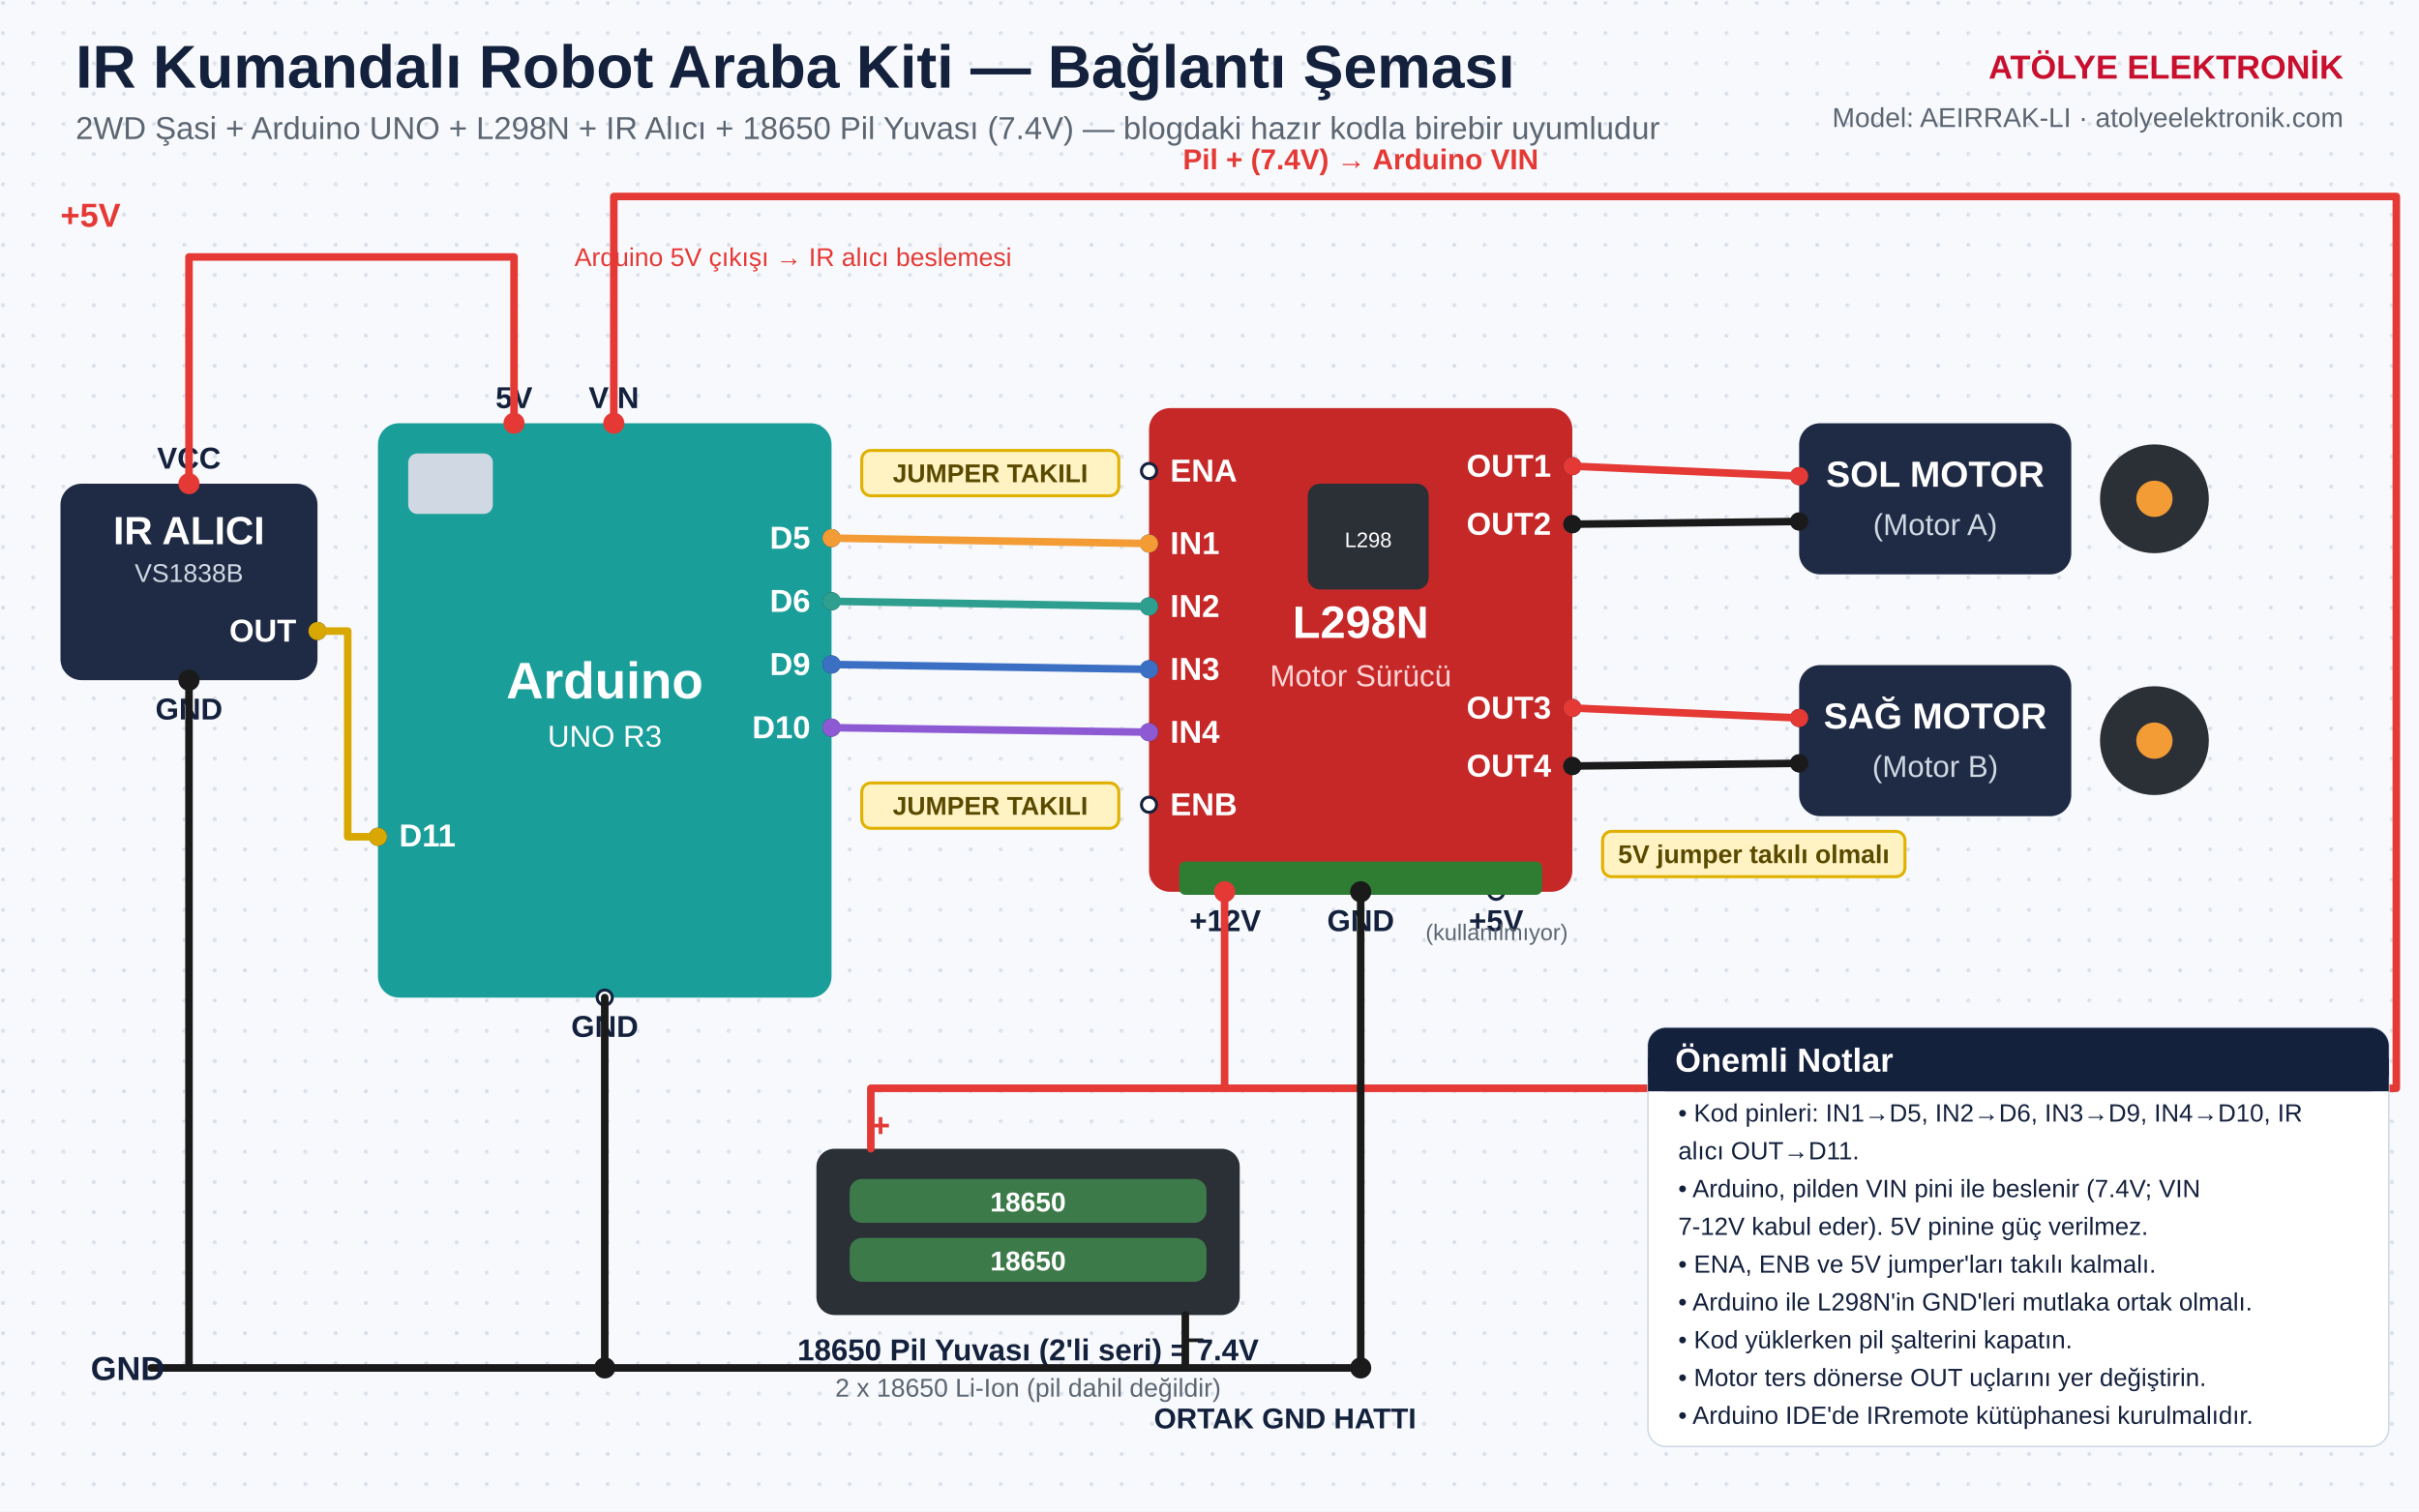
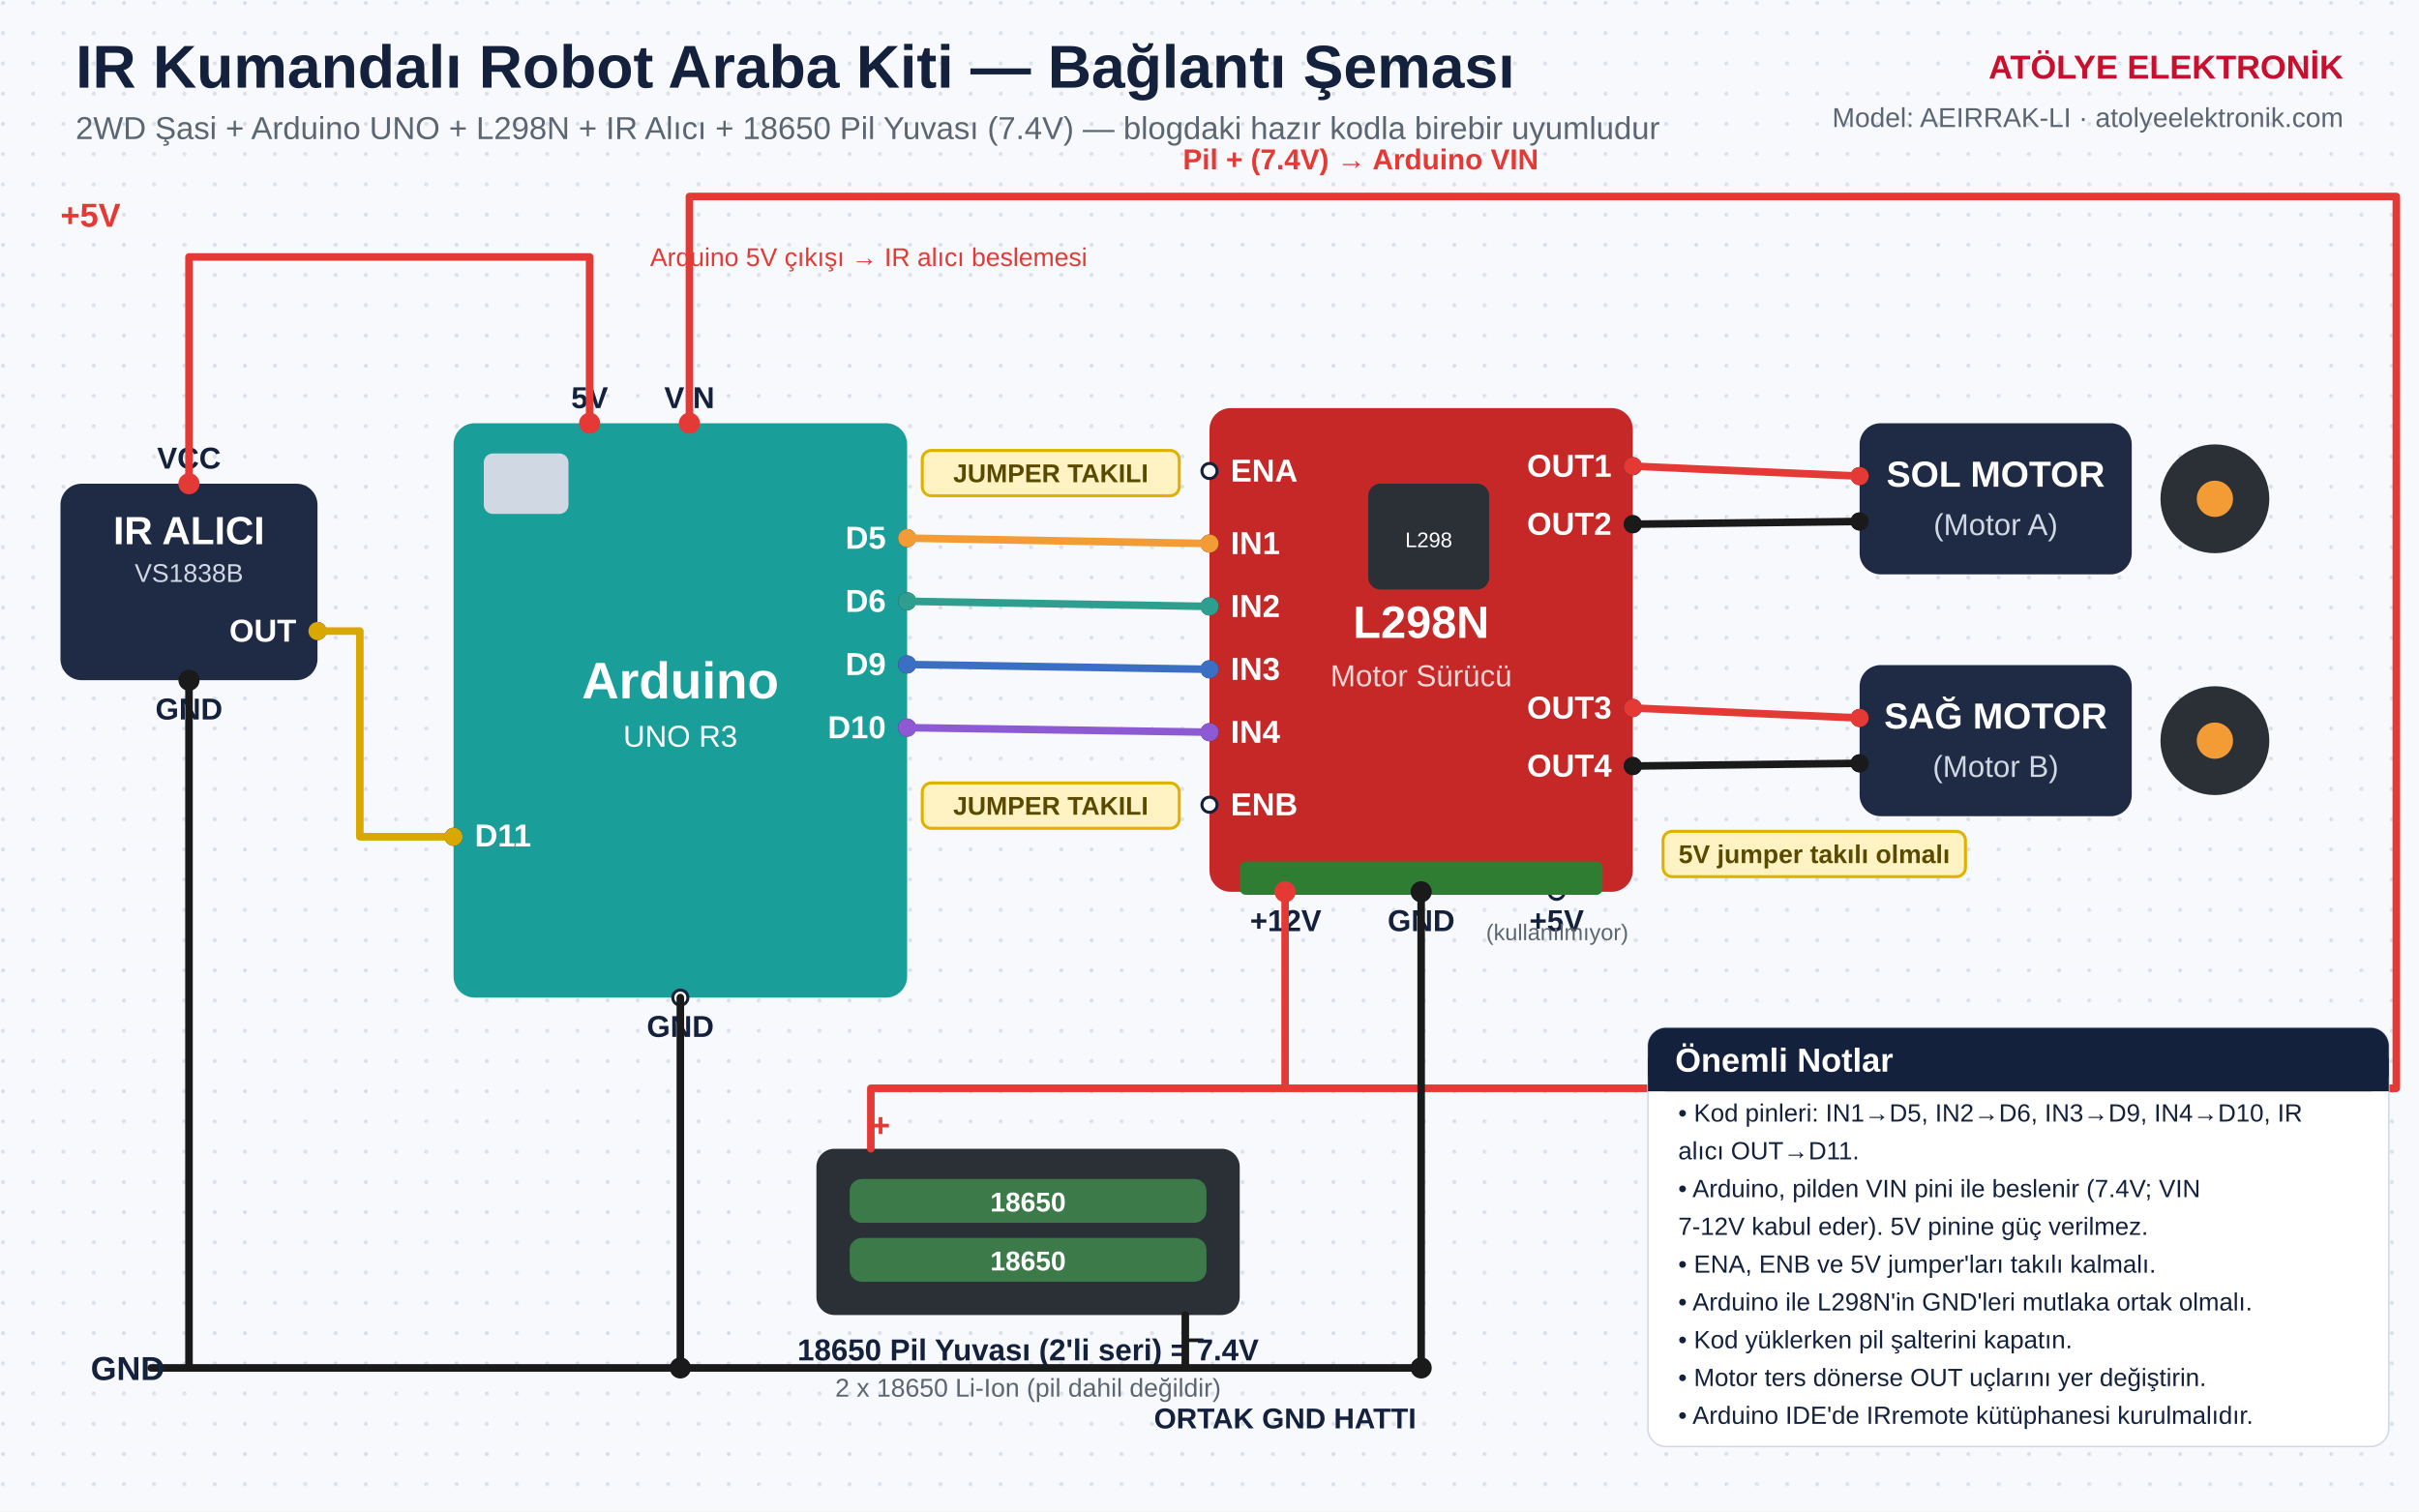
<svg xmlns="http://www.w3.org/2000/svg" width="1600" height="1000" viewBox="0 0 1600 1000" font-family="Segoe UI, Arial, sans-serif">
  <defs>
    <pattern id="dots" width="20" height="20" patternUnits="userSpaceOnUse">
      <circle cx="2" cy="2" r="1.3" fill="#d6dde8" />
    </pattern>
  </defs>
  <rect width="1600" height="1000" fill="#f7f9fc" />
  <rect width="1600" height="1000" fill="url(#dots)" />
  <text x="50" y="58" font-size="40" font-weight="800" fill="#14213d">IR Kumandalı Robot Araba Kiti — Bağlantı Şeması</text>
  <text x="50" y="92" font-size="21" fill="#5c6672">2WD Şasi + Arduino UNO + L298N + IR Alıcı + 18650 Pil Yuvası (7.4V) — blogdaki hazır kodla birebir uyumludur</text>
  <text x="1550" y="52" text-anchor="end" font-size="22" font-weight="800" fill="#c8102e">ATÖLYE ELEKTRONİK</text>
  <text x="1550" y="84" text-anchor="end" font-size="18" fill="#5c6672">Model: AEIRRAK-LI · atolyeelektronik.com</text>
-   <rect x="250" y="280" width="300" height="380" rx="14" fill="#1a9e9a" />
-   <text x="400.0" y="462.0" text-anchor="middle" font-size="34" font-weight="700" fill="#fff">Arduino</text>
-   <text x="400.0" y="494.0" text-anchor="middle" font-size="20" fill="#ffffff">UNO R3</text>
-   <text x="536" y="363.0" text-anchor="end" font-size="21" font-weight="700" fill="#fff">D5</text>
-   <circle cx="550" cy="356.0" r="5" fill="#fff" stroke="#14213d" stroke-width="2" />
-   <text x="536" y="404.8" text-anchor="end" font-size="21" font-weight="700" fill="#fff">D6</text>
-   <circle cx="550" cy="397.8" r="5" fill="#fff" stroke="#14213d" stroke-width="2" />
-   <text x="536" y="446.6" text-anchor="end" font-size="21" font-weight="700" fill="#fff">D9</text>
-   <circle cx="550" cy="439.6" r="5" fill="#fff" stroke="#14213d" stroke-width="2" />
-   <text x="536" y="488.4" text-anchor="end" font-size="21" font-weight="700" fill="#fff">D10</text>
-   <circle cx="550" cy="481.4" r="5" fill="#fff" stroke="#14213d" stroke-width="2" />
-   <text x="340.0" y="270" text-anchor="middle" font-size="20" font-weight="700" fill="#14213d">5V</text>
-   <circle cx="340.0" cy="280" r="5" fill="#fff" stroke="#14213d" stroke-width="2" />
-   <text x="406.0" y="270" text-anchor="middle" font-size="20" font-weight="700" fill="#14213d">VIN</text>
-   <circle cx="406.0" cy="280" r="5" fill="#fff" stroke="#14213d" stroke-width="2" />
-   <text x="400.0" y="686" text-anchor="middle" font-size="20" font-weight="700" fill="#14213d">GND</text>
-   <circle cx="400.0" cy="660" r="5" fill="#fff" stroke="#14213d" stroke-width="2" />
-   <rect x="270" y="300" width="56" height="40" rx="6" fill="#cfd8e3" />
-   <rect x="760" y="270" width="280" height="320" rx="14" fill="#c62828" />
-   <text x="900.0" y="422.0" text-anchor="middle" font-size="30" font-weight="700" fill="#fff">L298N</text>
-   <text x="900.0" y="454.0" text-anchor="middle" font-size="20" fill="#ffd5d5">Motor Sürücü</text>
-   <text x="774" y="318.6" font-size="21" font-weight="700" fill="#fff">ENA</text>
-   <circle cx="760" cy="311.6" r="5" fill="#fff" stroke="#14213d" stroke-width="2" />
-   <text x="774" y="366.6" font-size="21" font-weight="700" fill="#fff">IN1</text>
-   <circle cx="760" cy="359.6" r="5" fill="#fff" stroke="#14213d" stroke-width="2" />
-   <text x="774" y="408.2" font-size="21" font-weight="700" fill="#fff">IN2</text>
-   <circle cx="760" cy="401.2" r="5" fill="#fff" stroke="#14213d" stroke-width="2" />
-   <text x="774" y="449.8" font-size="21" font-weight="700" fill="#fff">IN3</text>
-   <circle cx="760" cy="442.8" r="5" fill="#fff" stroke="#14213d" stroke-width="2" />
-   <text x="774" y="491.4" font-size="21" font-weight="700" fill="#fff">IN4</text>
-   <circle cx="760" cy="484.4" r="5" fill="#fff" stroke="#14213d" stroke-width="2" />
-   <text x="774" y="539.4" font-size="21" font-weight="700" fill="#fff">ENB</text>
-   <circle cx="760" cy="532.4" r="5" fill="#fff" stroke="#14213d" stroke-width="2" />
-   <text x="1026" y="315.4" text-anchor="end" font-size="21" font-weight="700" fill="#fff">OUT1</text>
-   <circle cx="1040" cy="308.4" r="5" fill="#fff" stroke="#14213d" stroke-width="2" />
-   <text x="1026" y="353.8" text-anchor="end" font-size="21" font-weight="700" fill="#fff">OUT2</text>
-   <circle cx="1040" cy="346.8" r="5" fill="#fff" stroke="#14213d" stroke-width="2" />
-   <text x="1026" y="475.4" text-anchor="end" font-size="21" font-weight="700" fill="#fff">OUT3</text>
-   <circle cx="1040" cy="468.4" r="5" fill="#fff" stroke="#14213d" stroke-width="2" />
-   <text x="1026" y="513.8" text-anchor="end" font-size="21" font-weight="700" fill="#fff">OUT4</text>
-   <circle cx="1040" cy="506.8" r="5" fill="#fff" stroke="#14213d" stroke-width="2" />
-   <text x="810.4" y="616" text-anchor="middle" font-size="20" font-weight="700" fill="#14213d">+12V</text>
-   <circle cx="810.4" cy="590" r="5" fill="#fff" stroke="#14213d" stroke-width="2" />
-   <text x="900.0" y="616" text-anchor="middle" font-size="20" font-weight="700" fill="#14213d">GND</text>
-   <circle cx="900.0" cy="590" r="5" fill="#fff" stroke="#14213d" stroke-width="2" />
-   <text x="989.6" y="616" text-anchor="middle" font-size="20" font-weight="700" fill="#14213d">+5V</text>
-   <circle cx="989.6" cy="590" r="5" fill="#fff" stroke="#14213d" stroke-width="2" />
-   <rect x="865" y="320" width="80" height="70" rx="8" fill="#2b2f36" />
-   <text x="905" y="362" text-anchor="middle" font-size="14" fill="#fff">L298</text>
-   <rect x="780" y="570" width="240" height="22" rx="4" fill="#2e7d32" />
-   <rect x="570" y="298" width="170" height="30" rx="6" fill="#fff3c4" stroke="#e0b100" stroke-width="2" />
-   <text x="655.0" y="319" text-anchor="middle" font-size="17" font-weight="700" fill="#5a4a00">JUMPER TAKILI</text>
-   <rect x="570" y="518" width="170" height="30" rx="6" fill="#fff3c4" stroke="#e0b100" stroke-width="2" />
-   <text x="655.0" y="539" text-anchor="middle" font-size="17" font-weight="700" fill="#5a4a00">JUMPER TAKILI</text>
-   <rect x="1060" y="550" width="200" height="30" rx="6" fill="#fff3c4" stroke="#e0b100" stroke-width="2" />
-   <text x="1160.0" y="571" text-anchor="middle" font-size="17" font-weight="700" fill="#5a4a00">5V jumper takılı olmalı</text>
-   <text x="990" y="622" text-anchor="middle" font-size="15" font-weight="500" fill="#5c6672">(kullanılmıyor)</text>
-   <rect x="1190" y="280" width="180" height="100" rx="14" fill="#1f2a44" />
-   <text x="1280.0" y="322.0" text-anchor="middle" font-size="24" font-weight="700" fill="#fff">SOL MOTOR</text>
-   <text x="1280.0" y="354.0" text-anchor="middle" font-size="20" fill="#cfd8e3">(Motor A)</text>
-   <text x="1204" y="322.0" font-size="21" font-weight="700" fill="#fff" />
-   <circle cx="1190" cy="315.0" r="5" fill="#fff" stroke="#14213d" stroke-width="2" />
-   <text x="1204" y="352.0" font-size="21" font-weight="700" fill="#fff"> </text>
-   <circle cx="1190" cy="345.0" r="5" fill="#fff" stroke="#14213d" stroke-width="2" />
-   <circle cx="1425" cy="330" r="36" fill="#2b2f36" />
-   <circle cx="1425" cy="330" r="12" fill="#f39c35" />
-   <rect x="1190" y="440" width="180" height="100" rx="14" fill="#1f2a44" />
-   <text x="1280.0" y="482.0" text-anchor="middle" font-size="24" font-weight="700" fill="#fff">SAĞ MOTOR</text>
-   <text x="1280.0" y="514.0" text-anchor="middle" font-size="20" fill="#cfd8e3">(Motor B)</text>
-   <text x="1204" y="482.0" font-size="21" font-weight="700" fill="#fff" />
-   <circle cx="1190" cy="475.0" r="5" fill="#fff" stroke="#14213d" stroke-width="2" />
-   <text x="1204" y="512.0" font-size="21" font-weight="700" fill="#fff"> </text>
-   <circle cx="1190" cy="505.0" r="5" fill="#fff" stroke="#14213d" stroke-width="2" />
-   <circle cx="1425" cy="490" r="36" fill="#2b2f36" />
-   <circle cx="1425" cy="490" r="12" fill="#f39c35" />
+   <rect x="300" y="280" width="300" height="380" rx="14" fill="#1a9e9a" />
+   <text x="450.0" y="462.0" text-anchor="middle" font-size="34" font-weight="700" fill="#fff">Arduino</text>
+   <text x="450.0" y="494.0" text-anchor="middle" font-size="20" fill="#ffffff">UNO R3</text>
+   <text x="586" y="363.0" text-anchor="end" font-size="21" font-weight="700" fill="#fff">D5</text>
+   <circle cx="600" cy="356.0" r="5" fill="#fff" stroke="#14213d" stroke-width="2" />
+   <text x="586" y="404.8" text-anchor="end" font-size="21" font-weight="700" fill="#fff">D6</text>
+   <circle cx="600" cy="397.8" r="5" fill="#fff" stroke="#14213d" stroke-width="2" />
+   <text x="586" y="446.6" text-anchor="end" font-size="21" font-weight="700" fill="#fff">D9</text>
+   <circle cx="600" cy="439.6" r="5" fill="#fff" stroke="#14213d" stroke-width="2" />
+   <text x="586" y="488.4" text-anchor="end" font-size="21" font-weight="700" fill="#fff">D10</text>
+   <circle cx="600" cy="481.4" r="5" fill="#fff" stroke="#14213d" stroke-width="2" />
+   <text x="390.0" y="270" text-anchor="middle" font-size="20" font-weight="700" fill="#14213d">5V</text>
+   <circle cx="390.0" cy="280" r="5" fill="#fff" stroke="#14213d" stroke-width="2" />
+   <text x="456.0" y="270" text-anchor="middle" font-size="20" font-weight="700" fill="#14213d">VIN</text>
+   <circle cx="456.0" cy="280" r="5" fill="#fff" stroke="#14213d" stroke-width="2" />
+   <text x="450.0" y="686" text-anchor="middle" font-size="20" font-weight="700" fill="#14213d">GND</text>
+   <circle cx="450.0" cy="660" r="5" fill="#fff" stroke="#14213d" stroke-width="2" />
+   <rect x="320" y="300" width="56" height="40" rx="6" fill="#cfd8e3" />
+   <rect x="800" y="270" width="280" height="320" rx="14" fill="#c62828" />
+   <text x="940.0" y="422.0" text-anchor="middle" font-size="30" font-weight="700" fill="#fff">L298N</text>
+   <text x="940.0" y="454.0" text-anchor="middle" font-size="20" fill="#ffd5d5">Motor Sürücü</text>
+   <text x="814" y="318.6" font-size="21" font-weight="700" fill="#fff">ENA</text>
+   <circle cx="800" cy="311.6" r="5" fill="#fff" stroke="#14213d" stroke-width="2" />
+   <text x="814" y="366.6" font-size="21" font-weight="700" fill="#fff">IN1</text>
+   <circle cx="800" cy="359.6" r="5" fill="#fff" stroke="#14213d" stroke-width="2" />
+   <text x="814" y="408.2" font-size="21" font-weight="700" fill="#fff">IN2</text>
+   <circle cx="800" cy="401.2" r="5" fill="#fff" stroke="#14213d" stroke-width="2" />
+   <text x="814" y="449.8" font-size="21" font-weight="700" fill="#fff">IN3</text>
+   <circle cx="800" cy="442.8" r="5" fill="#fff" stroke="#14213d" stroke-width="2" />
+   <text x="814" y="491.4" font-size="21" font-weight="700" fill="#fff">IN4</text>
+   <circle cx="800" cy="484.4" r="5" fill="#fff" stroke="#14213d" stroke-width="2" />
+   <text x="814" y="539.4" font-size="21" font-weight="700" fill="#fff">ENB</text>
+   <circle cx="800" cy="532.4" r="5" fill="#fff" stroke="#14213d" stroke-width="2" />
+   <text x="1066" y="315.4" text-anchor="end" font-size="21" font-weight="700" fill="#fff">OUT1</text>
+   <circle cx="1080" cy="308.4" r="5" fill="#fff" stroke="#14213d" stroke-width="2" />
+   <text x="1066" y="353.8" text-anchor="end" font-size="21" font-weight="700" fill="#fff">OUT2</text>
+   <circle cx="1080" cy="346.8" r="5" fill="#fff" stroke="#14213d" stroke-width="2" />
+   <text x="1066" y="475.4" text-anchor="end" font-size="21" font-weight="700" fill="#fff">OUT3</text>
+   <circle cx="1080" cy="468.4" r="5" fill="#fff" stroke="#14213d" stroke-width="2" />
+   <text x="1066" y="513.8" text-anchor="end" font-size="21" font-weight="700" fill="#fff">OUT4</text>
+   <circle cx="1080" cy="506.8" r="5" fill="#fff" stroke="#14213d" stroke-width="2" />
+   <text x="850.4" y="616" text-anchor="middle" font-size="20" font-weight="700" fill="#14213d">+12V</text>
+   <circle cx="850.4" cy="590" r="5" fill="#fff" stroke="#14213d" stroke-width="2" />
+   <text x="940.0" y="616" text-anchor="middle" font-size="20" font-weight="700" fill="#14213d">GND</text>
+   <circle cx="940.0" cy="590" r="5" fill="#fff" stroke="#14213d" stroke-width="2" />
+   <text x="1029.6" y="616" text-anchor="middle" font-size="20" font-weight="700" fill="#14213d">+5V</text>
+   <circle cx="1029.6" cy="590" r="5" fill="#fff" stroke="#14213d" stroke-width="2" />
+   <rect x="905" y="320" width="80" height="70" rx="8" fill="#2b2f36" />
+   <text x="945" y="362" text-anchor="middle" font-size="14" fill="#fff">L298</text>
+   <rect x="820" y="570" width="240" height="22" rx="4" fill="#2e7d32" />
+   <rect x="610" y="298" width="170" height="30" rx="6" fill="#fff3c4" stroke="#e0b100" stroke-width="2" />
+   <text x="695.0" y="319" text-anchor="middle" font-size="17" font-weight="700" fill="#5a4a00">JUMPER TAKILI</text>
+   <rect x="610" y="518" width="170" height="30" rx="6" fill="#fff3c4" stroke="#e0b100" stroke-width="2" />
+   <text x="695.0" y="539" text-anchor="middle" font-size="17" font-weight="700" fill="#5a4a00">JUMPER TAKILI</text>
+   <rect x="1100" y="550" width="200" height="30" rx="6" fill="#fff3c4" stroke="#e0b100" stroke-width="2" />
+   <text x="1200.0" y="571" text-anchor="middle" font-size="17" font-weight="700" fill="#5a4a00">5V jumper takılı olmalı</text>
+   <text x="1030" y="622" text-anchor="middle" font-size="15" font-weight="500" fill="#5c6672">(kullanılmıyor)</text>
+   <rect x="1230" y="280" width="180" height="100" rx="14" fill="#1f2a44" />
+   <text x="1320.0" y="322.0" text-anchor="middle" font-size="24" font-weight="700" fill="#fff">SOL MOTOR</text>
+   <text x="1320.0" y="354.0" text-anchor="middle" font-size="20" fill="#cfd8e3">(Motor A)</text>
+   <text x="1244" y="322.0" font-size="21" font-weight="700" fill="#fff" />
+   <circle cx="1230" cy="315.0" r="5" fill="#fff" stroke="#14213d" stroke-width="2" />
+   <text x="1244" y="352.0" font-size="21" font-weight="700" fill="#fff"> </text>
+   <circle cx="1230" cy="345.0" r="5" fill="#fff" stroke="#14213d" stroke-width="2" />
+   <circle cx="1465" cy="330" r="36" fill="#2b2f36" />
+   <circle cx="1465" cy="330" r="12" fill="#f39c35" />
+   <rect x="1230" y="440" width="180" height="100" rx="14" fill="#1f2a44" />
+   <text x="1320.0" y="482.0" text-anchor="middle" font-size="24" font-weight="700" fill="#fff">SAĞ MOTOR</text>
+   <text x="1320.0" y="514.0" text-anchor="middle" font-size="20" fill="#cfd8e3">(Motor B)</text>
+   <text x="1244" y="482.0" font-size="21" font-weight="700" fill="#fff" />
+   <circle cx="1230" cy="475.0" r="5" fill="#fff" stroke="#14213d" stroke-width="2" />
+   <text x="1244" y="512.0" font-size="21" font-weight="700" fill="#fff"> </text>
+   <circle cx="1230" cy="505.0" r="5" fill="#fff" stroke="#14213d" stroke-width="2" />
+   <circle cx="1465" cy="490" r="36" fill="#2b2f36" />
+   <circle cx="1465" cy="490" r="12" fill="#f39c35" />
  <rect x="540" y="760" width="280" height="110" rx="12" fill="#2b2f36" />
  <rect x="562" y="780.0" width="236" height="29.0" rx="8" fill="#3d7a4a" />
  <text x="680.0" y="801.5" text-anchor="middle" font-size="18" font-weight="700" fill="#fff">18650</text>
  <rect x="562" y="819.0" width="236" height="29.0" rx="8" fill="#3d7a4a" />
  <text x="680.0" y="840.5" text-anchor="middle" font-size="18" font-weight="700" fill="#fff">18650</text>
  <text x="576" y="752" font-size="22" font-weight="700" fill="#e53935">+</text>
  <text x="784" y="894" font-size="22" font-weight="700" fill="#1a1a1a">−</text>
  <text x="680.0" y="900" text-anchor="middle" font-size="20" font-weight="700" fill="#14213d">18650 Pil Yuvası (2'li seri) = 7.4V</text>
  <text x="680.0" y="924" text-anchor="middle" font-size="17" fill="#5c6672">2 x 18650 Li-Ion (pil dahil değildir)</text>
-   <path d="M 550 356.0 L 760 359.6" fill="none" stroke="#f39c35" stroke-width="5" stroke-linejoin="round" stroke-linecap="round" />
-   <circle cx="550" cy="356.0" r="6" fill="#f39c35" />
-   <circle cx="760" cy="359.6" r="6" fill="#f39c35" />
-   <path d="M 550 397.8 L 760 401.2" fill="none" stroke="#2e9e8f" stroke-width="5" stroke-linejoin="round" stroke-linecap="round" />
-   <circle cx="550" cy="397.8" r="6" fill="#2e9e8f" />
-   <circle cx="760" cy="401.2" r="6" fill="#2e9e8f" />
-   <path d="M 550 439.6 L 760 442.8" fill="none" stroke="#3b6fc4" stroke-width="5" stroke-linejoin="round" stroke-linecap="round" />
-   <circle cx="550" cy="439.6" r="6" fill="#3b6fc4" />
-   <circle cx="760" cy="442.8" r="6" fill="#3b6fc4" />
-   <path d="M 550 481.4 L 760 484.4" fill="none" stroke="#8e5ad4" stroke-width="5" stroke-linejoin="round" stroke-linecap="round" />
-   <circle cx="550" cy="481.4" r="6" fill="#8e5ad4" />
-   <circle cx="760" cy="484.4" r="6" fill="#8e5ad4" />
-   <path d="M 1040 308.4 L 1190 315.0" fill="none" stroke="#e53935" stroke-width="5" stroke-linejoin="round" stroke-linecap="round" />
-   <circle cx="1040" cy="308.4" r="6" fill="#e53935" />
-   <circle cx="1190" cy="315.0" r="6" fill="#e53935" />
-   <path d="M 1040 346.8 L 1190 345.0" fill="none" stroke="#1a1a1a" stroke-width="5" stroke-linejoin="round" stroke-linecap="round" />
-   <circle cx="1040" cy="346.8" r="6" fill="#1a1a1a" />
-   <circle cx="1190" cy="345.0" r="6" fill="#1a1a1a" />
-   <path d="M 1040 468.4 L 1190 475.0" fill="none" stroke="#e53935" stroke-width="5" stroke-linejoin="round" stroke-linecap="round" />
-   <circle cx="1040" cy="468.4" r="6" fill="#e53935" />
-   <circle cx="1190" cy="475.0" r="6" fill="#e53935" />
-   <path d="M 1040 506.8 L 1190 505.0" fill="none" stroke="#1a1a1a" stroke-width="5" stroke-linejoin="round" stroke-linecap="round" />
-   <circle cx="1040" cy="506.8" r="6" fill="#1a1a1a" />
-   <circle cx="1190" cy="505.0" r="6" fill="#1a1a1a" />
-   <path d="M 576 760 L 576 720 L 810 720 L 810 590" fill="none" stroke="#e53935" stroke-width="5" stroke-linejoin="round" stroke-linecap="round" />
-   <circle cx="810" cy="590" r="7" fill="#e53935" />
-   <path d="M 810 720 L 1585 720 L 1585 130 L 406 130 L 406 280" fill="none" stroke="#e53935" stroke-width="5" stroke-linejoin="round" stroke-linecap="round" />
-   <circle cx="406" cy="280" r="7" fill="#e53935" />
+   <path d="M 600 356.0 L 800 359.6" fill="none" stroke="#f39c35" stroke-width="5" stroke-linejoin="round" stroke-linecap="round" />
+   <circle cx="600" cy="356.0" r="6" fill="#f39c35" />
+   <circle cx="800" cy="359.6" r="6" fill="#f39c35" />
+   <path d="M 600 397.8 L 800 401.2" fill="none" stroke="#2e9e8f" stroke-width="5" stroke-linejoin="round" stroke-linecap="round" />
+   <circle cx="600" cy="397.8" r="6" fill="#2e9e8f" />
+   <circle cx="800" cy="401.2" r="6" fill="#2e9e8f" />
+   <path d="M 600 439.6 L 800 442.8" fill="none" stroke="#3b6fc4" stroke-width="5" stroke-linejoin="round" stroke-linecap="round" />
+   <circle cx="600" cy="439.6" r="6" fill="#3b6fc4" />
+   <circle cx="800" cy="442.8" r="6" fill="#3b6fc4" />
+   <path d="M 600 481.4 L 800 484.4" fill="none" stroke="#8e5ad4" stroke-width="5" stroke-linejoin="round" stroke-linecap="round" />
+   <circle cx="600" cy="481.4" r="6" fill="#8e5ad4" />
+   <circle cx="800" cy="484.4" r="6" fill="#8e5ad4" />
+   <path d="M 1080 308.4 L 1230 315.0" fill="none" stroke="#e53935" stroke-width="5" stroke-linejoin="round" stroke-linecap="round" />
+   <circle cx="1080" cy="308.4" r="6" fill="#e53935" />
+   <circle cx="1230" cy="315.0" r="6" fill="#e53935" />
+   <path d="M 1080 346.8 L 1230 345.0" fill="none" stroke="#1a1a1a" stroke-width="5" stroke-linejoin="round" stroke-linecap="round" />
+   <circle cx="1080" cy="346.8" r="6" fill="#1a1a1a" />
+   <circle cx="1230" cy="345.0" r="6" fill="#1a1a1a" />
+   <path d="M 1080 468.4 L 1230 475.0" fill="none" stroke="#e53935" stroke-width="5" stroke-linejoin="round" stroke-linecap="round" />
+   <circle cx="1080" cy="468.4" r="6" fill="#e53935" />
+   <circle cx="1230" cy="475.0" r="6" fill="#e53935" />
+   <path d="M 1080 506.8 L 1230 505.0" fill="none" stroke="#1a1a1a" stroke-width="5" stroke-linejoin="round" stroke-linecap="round" />
+   <circle cx="1080" cy="506.8" r="6" fill="#1a1a1a" />
+   <circle cx="1230" cy="505.0" r="6" fill="#1a1a1a" />
+   <path d="M 576 760 L 576 720 L 850 720 L 850 590" fill="none" stroke="#e53935" stroke-width="5" stroke-linejoin="round" stroke-linecap="round" />
+   <circle cx="850" cy="590" r="7" fill="#e53935" />
+   <path d="M 850 720 L 1585 720 L 1585 130 L 456 130 L 456 280" fill="none" stroke="#e53935" stroke-width="5" stroke-linejoin="round" stroke-linecap="round" />
+   <circle cx="456" cy="280" r="7" fill="#e53935" />
  <text x="900" y="112" text-anchor="middle" font-size="19" font-weight="700" fill="#e53935">Pil + (7.4V) → Arduino VIN</text>
  <path d="M 784 870 L 784 905 L 100 905" fill="none" stroke="#1a1a1a" stroke-width="5" stroke-linejoin="round" stroke-linecap="round" />
-   <path d="M 784 905 L 900 905 L 900 590" fill="none" stroke="#1a1a1a" stroke-width="5" stroke-linejoin="round" stroke-linecap="round" />
-   <circle cx="900" cy="590" r="7" fill="#1a1a1a" />
-   <path d="M 400 660 L 400 905" fill="none" stroke="#1a1a1a" stroke-width="5" stroke-linejoin="round" stroke-linecap="round" />
-   <circle cx="400" cy="905" r="7" fill="#1a1a1a" />
-   <circle cx="900" cy="905" r="7" fill="#1a1a1a" />
+   <path d="M 784 905 L 940 905 L 940 590" fill="none" stroke="#1a1a1a" stroke-width="5" stroke-linejoin="round" stroke-linecap="round" />
+   <circle cx="940" cy="590" r="7" fill="#1a1a1a" />
+   <path d="M 450 660 L 450 905" fill="none" stroke="#1a1a1a" stroke-width="5" stroke-linejoin="round" stroke-linecap="round" />
+   <circle cx="450" cy="905" r="7" fill="#1a1a1a" />
+   <circle cx="940" cy="905" r="7" fill="#1a1a1a" />
  <text x="60" y="913" text-anchor="start" font-size="22" font-weight="700" fill="#14213d">GND</text>
  <text x="850" y="945" text-anchor="middle" font-size="19" font-weight="700" fill="#14213d">ORTAK GND HATTI</text>
  <rect x="40" y="320" width="170" height="130" rx="14" fill="#1f2a44" />
  <text x="125.0" y="395.0" text-anchor="middle" font-size="26" font-weight="700" fill="#fff" />
  <text x="125.0" y="310" text-anchor="middle" font-size="20" font-weight="700" fill="#14213d">VCC</text>
  <circle cx="125.0" cy="320" r="5" fill="#fff" stroke="#14213d" stroke-width="2" />
  <text x="125.0" y="476" text-anchor="middle" font-size="20" font-weight="700" fill="#14213d">GND</text>
  <circle cx="125.0" cy="450" r="5" fill="#fff" stroke="#14213d" stroke-width="2" />
  <text x="196" y="424.5" text-anchor="end" font-size="21" font-weight="700" fill="#fff">OUT</text>
  <circle cx="210" cy="417.5" r="5" fill="#fff" stroke="#14213d" stroke-width="2" />
  <text x="125" y="360" text-anchor="middle" font-size="26" font-weight="700" fill="#fff">IR ALICI</text>
  <text x="125" y="385" text-anchor="middle" font-size="17" font-weight="500" fill="#cfd8e3">VS1838B</text>
-   <text x="264" y="560" font-size="21" font-weight="700" fill="#fff">D11</text>
-   <circle cx="250" cy="553.6" r="5" fill="#fff" stroke="#14213d" stroke-width="2" />
-   <path d="M 210 417.5 L 230 417.5 L 230 553.6 L 250 553.6" fill="none" stroke="#d8a800" stroke-width="5" stroke-linejoin="round" stroke-linecap="round" />
+   <text x="314" y="560" font-size="21" font-weight="700" fill="#fff">D11</text>
+   <circle cx="300" cy="553.6" r="5" fill="#fff" stroke="#14213d" stroke-width="2" />
+   <path d="M 210 417.5 L 238 417.5 L 238 553.6 L 300 553.6" fill="none" stroke="#d8a800" stroke-width="5" stroke-linejoin="round" stroke-linecap="round" />
  <circle cx="210" cy="417.5" r="6" fill="#d8a800" />
-   <circle cx="250" cy="553.6" r="6" fill="#d8a800" />
-   <path d="M 125 320 L 125 170 L 340 170 L 340 280" fill="none" stroke="#e53935" stroke-width="5" stroke-linejoin="round" stroke-linecap="round" />
-   <circle cx="340" cy="280" r="7" fill="#e53935" />
+   <circle cx="300" cy="553.6" r="6" fill="#d8a800" />
+   <path d="M 125 320 L 125 170 L 390 170 L 390 280" fill="none" stroke="#e53935" stroke-width="5" stroke-linejoin="round" stroke-linecap="round" />
+   <circle cx="390" cy="280" r="7" fill="#e53935" />
  <circle cx="125" cy="320" r="7" fill="#e53935" />
  <text x="40" y="150" text-anchor="start" font-size="22" font-weight="700" fill="#e53935">+5V</text>
-   <text x="380" y="176" text-anchor="start" font-size="17" font-weight="500" fill="#e53935">Arduino 5V çıkışı → IR alıcı beslemesi</text>
+   <text x="430" y="176" text-anchor="start" font-size="17" font-weight="500" fill="#e53935">Arduino 5V çıkışı → IR alıcı beslemesi</text>
  <path d="M 125 450 L 125 905" fill="none" stroke="#1a1a1a" stroke-width="5" stroke-linejoin="round" stroke-linecap="round" />
  <circle cx="125" cy="450" r="7" fill="#1a1a1a" />
  <rect x="1090" y="680" width="490" height="277" rx="12" fill="#fff" stroke="#cfd8e3" />
  <rect x="1090" y="680" width="490" height="42" rx="12" fill="#14213d" />
  <rect x="1090" y="700" width="490" height="22" fill="#14213d" />
  <text x="1108" y="709" font-size="22" font-weight="700" fill="#fff">Önemli Notlar</text>
  <text x="1110" y="742" font-size="16.5" fill="#14213d">• Kod pinleri: IN1→D5, IN2→D6, IN3→D9, IN4→D10, IR</text>
  <text x="1110" y="767" font-size="16.5" fill="#14213d">   alıcı OUT→D11.</text>
  <text x="1110" y="792" font-size="16.5" fill="#14213d">• Arduino, pilden VIN pini ile beslenir (7.4V; VIN</text>
  <text x="1110" y="817" font-size="16.5" fill="#14213d">   7-12V kabul eder). 5V pinine güç verilmez.</text>
  <text x="1110" y="842" font-size="16.5" fill="#14213d">• ENA, ENB ve 5V jumper'ları takılı kalmalı.</text>
  <text x="1110" y="867" font-size="16.5" fill="#14213d">• Arduino ile L298N'in GND'leri mutlaka ortak olmalı.</text>
  <text x="1110" y="892" font-size="16.5" fill="#14213d">• Kod yüklerken pil şalterini kapatın.</text>
  <text x="1110" y="917" font-size="16.5" fill="#14213d">• Motor ters dönerse OUT uçlarını yer değiştirin.</text>
  <text x="1110" y="942" font-size="16.5" fill="#14213d">• Arduino IDE'de IRremote kütüphanesi kurulmalıdır.</text>
</svg>
